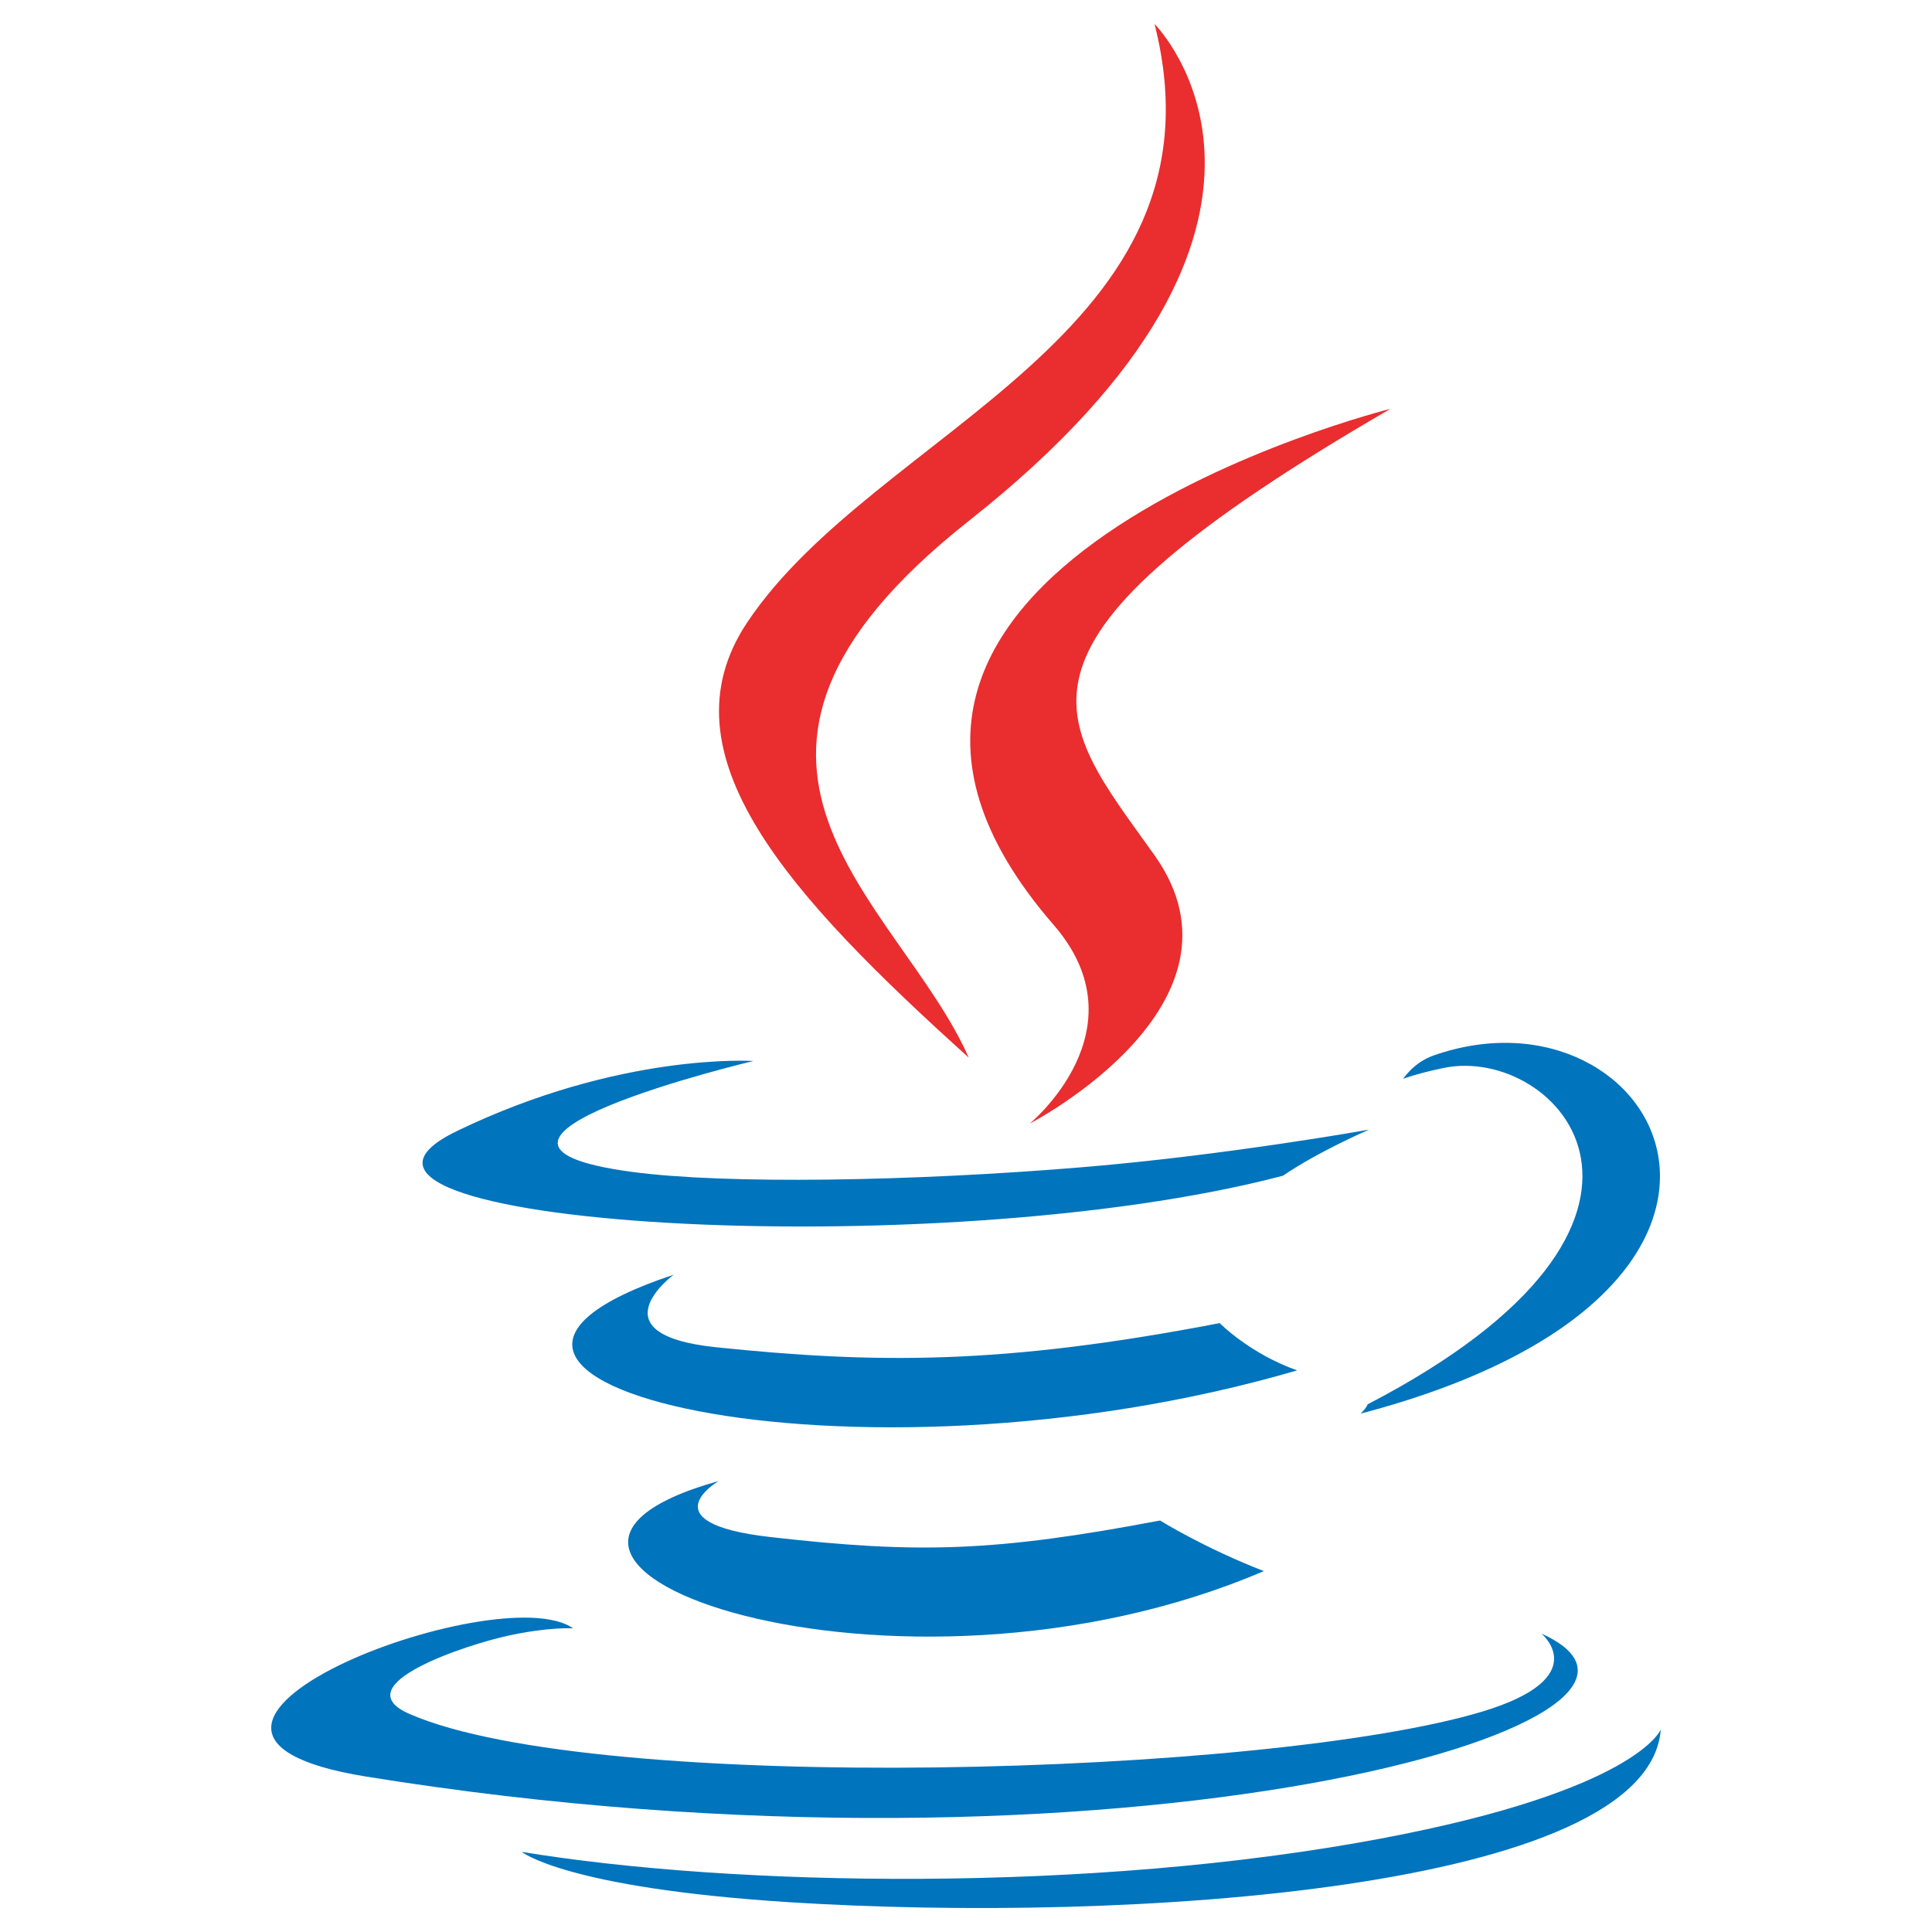
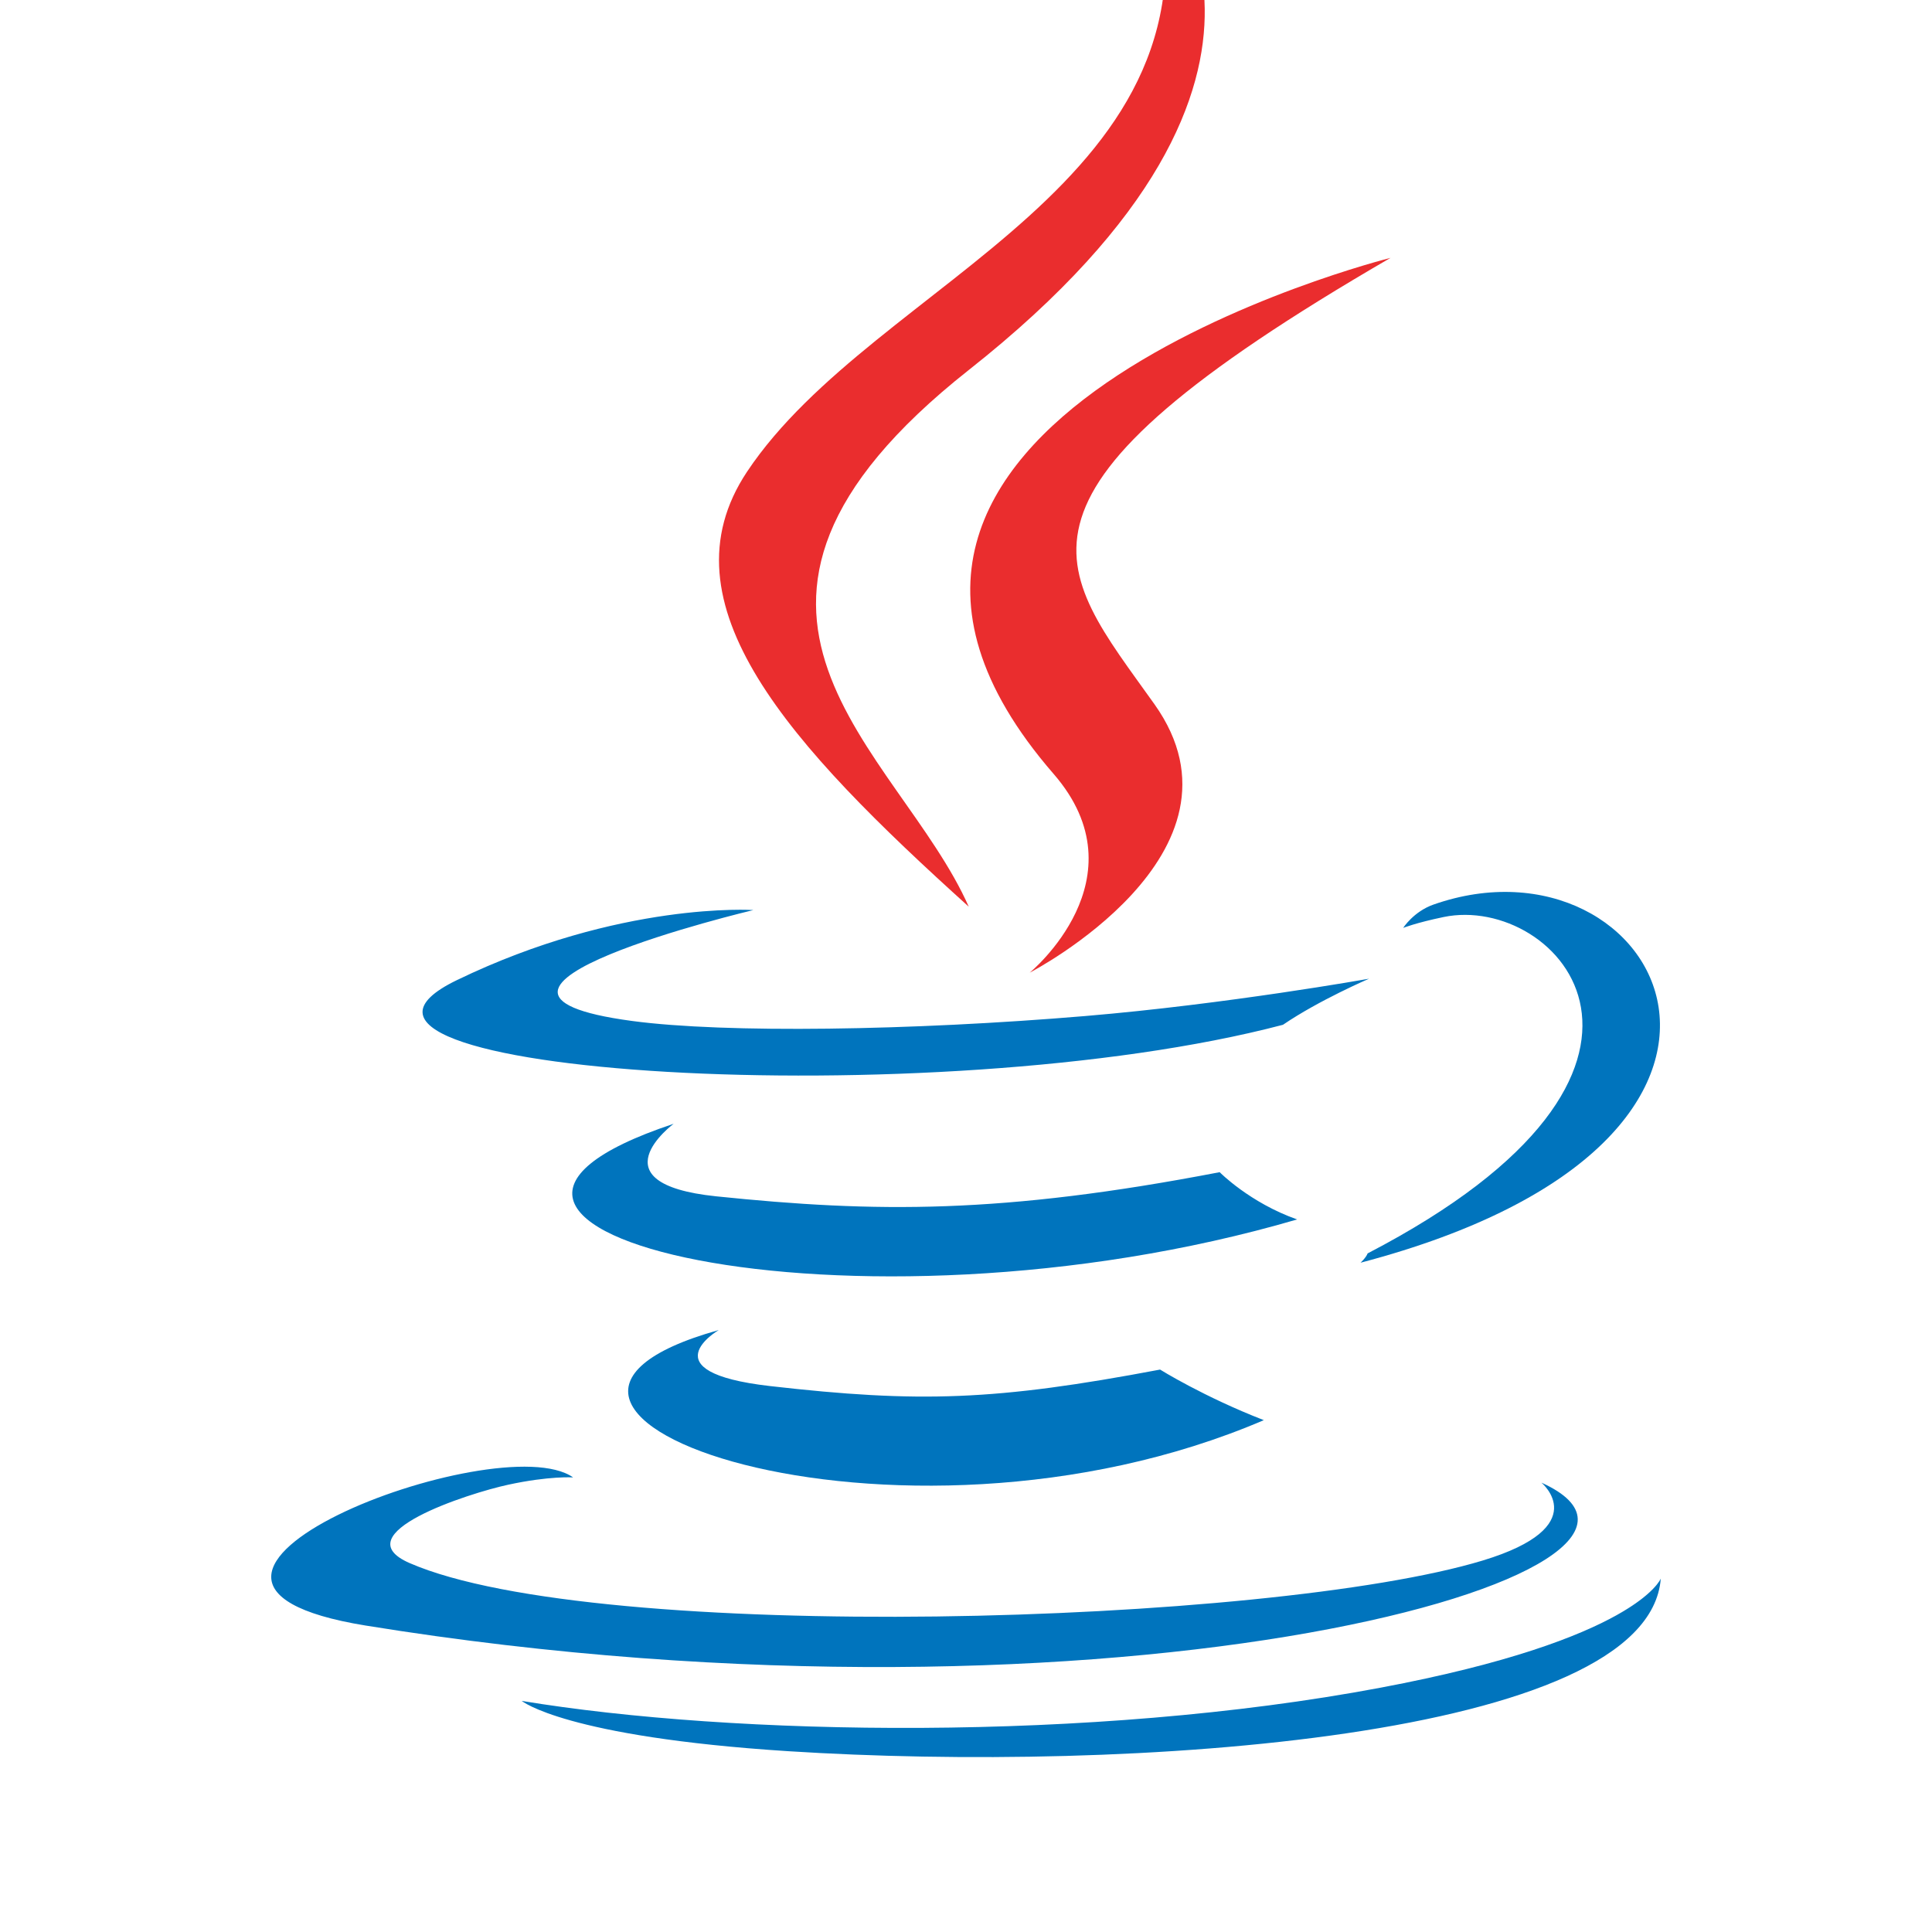
<svg xmlns="http://www.w3.org/2000/svg" viewBox="0 0 128 128" width="24" height="24" fill="currentColor">
-   <path fill="#0074BD" d="M47.617 98.12s-4.767 2.774 3.397 3.71c9.892 1.13 14.947.968 25.845-1.092 0 0 2.871 1.795 6.873 3.351-24.439 10.47-55.308-.607-36.115-5.969zM44.629 84.455s-5.348 3.959 2.823 4.805c10.567 1.091 18.91 1.18 33.354-1.6 0 0 1.993 2.025 5.132 3.131-29.542 8.64-62.446.68-41.309-6.336z" />
-   <path fill="#EA2D2E" d="M69.802 61.271c6.025 6.935-1.58 13.17-1.58 13.17s15.289-7.891 8.269-17.777c-6.559-9.215-11.587-13.792 15.635-29.58 0 .001-42.731 10.67-22.324 34.187z" />
-   <path fill="#0074BD" d="M102.123 108.229s3.529 2.91-3.888 5.159c-14.102 4.272-58.706 5.56-71.094.171-4.451-1.938 3.899-4.625 6.526-5.192 2.739-.593 4.303-.485 4.303-.485-4.953-3.487-32.013 6.85-13.743 9.815 49.821 8.076 90.817-3.637 77.896-9.468zM49.912 70.294s-22.686 5.389-8.033 7.348c6.188.828 18.518.638 30.011-.326 9.39-.789 18.813-2.474 18.813-2.474s-3.308 1.419-5.704 3.053c-23.042 6.061-67.544 3.238-54.731-2.958 10.832-5.239 19.644-4.643 19.644-4.643zM90.609 93.041c23.421-12.167 12.591-23.86 5.032-22.285-1.848.385-2.677.72-2.677.72s.688-1.079 2-1.543c14.953-5.255 26.451 15.503-4.823 23.725 0-.002.359-.327.468-.617z" />
-   <path fill="#EA2D2E" d="M76.491 1.587s12.968 12.976-12.303 32.923c-20.266 16.006-4.621 25.13-.007 35.559-11.831-10.673-20.509-20.07-14.688-28.815 8.548-12.834 32.229-19.059 26.998-39.667z" />
-   <path fill="#0074BD" d="M52.214 126.021c22.476 1.437 57-.8 57.817-11.436 0 0-1.571 4.032-18.577 7.231-19.186 3.612-42.854 3.191-56.887.874 0 .001 2.875 2.381 17.647 3.331z" />
+   <g transform="translate(0,-10)">
+     <path fill="#0074BD" d="M47.617 98.12s-4.767 2.774 3.397 3.71c9.892 1.13 14.947.968 25.845-1.092 0 0 2.871 1.795 6.873 3.351-24.439 10.47-55.308-.607-36.115-5.969zM44.629 84.455s-5.348 3.959 2.823 4.805c10.567 1.091 18.91 1.18 33.354-1.6 0 0 1.993 2.025 5.132 3.131-29.542 8.64-62.446.68-41.309-6.336z" />
+     <path fill="#EA2D2E" d="M69.802 61.271c6.025 6.935-1.58 13.17-1.58 13.17s15.289-7.891 8.269-17.777c-6.559-9.215-11.587-13.792 15.635-29.58 0 .001-42.731 10.67-22.324 34.187z" />
+     <path fill="#0074BD" d="M102.123 108.229s3.529 2.91-3.888 5.159c-14.102 4.272-58.706 5.56-71.094.171-4.451-1.938 3.899-4.625 6.526-5.192 2.739-.593 4.303-.485 4.303-.485-4.953-3.487-32.013 6.85-13.743 9.815 49.821 8.076 90.817-3.637 77.896-9.468zM49.912 70.294s-22.686 5.389-8.033 7.348c6.188.828 18.518.638 30.011-.326 9.39-.789 18.813-2.474 18.813-2.474s-3.308 1.419-5.704 3.053c-23.042 6.061-67.544 3.238-54.731-2.958 10.832-5.239 19.644-4.643 19.644-4.643zM90.609 93.041c23.421-12.167 12.591-23.86 5.032-22.285-1.848.385-2.677.72-2.677.72s.688-1.079 2-1.543c14.953-5.255 26.451 15.503-4.823 23.725 0-.002.359-.327.468-.617z" />
+     <path fill="#EA2D2E" d="M76.491 1.587s12.968 12.976-12.303 32.923c-20.266 16.006-4.621 25.13-.007 35.559-11.831-10.673-20.509-20.07-14.688-28.815 8.548-12.834 32.229-19.059 26.998-39.667z" />
+     <path fill="#0074BD" d="M52.214 126.021c22.476 1.437 57-.8 57.817-11.436 0 0-1.571 4.032-18.577 7.231-19.186 3.612-42.854 3.191-56.887.874 0 .001 2.875 2.381 17.647 3.331z" />
+   </g>
</svg>
